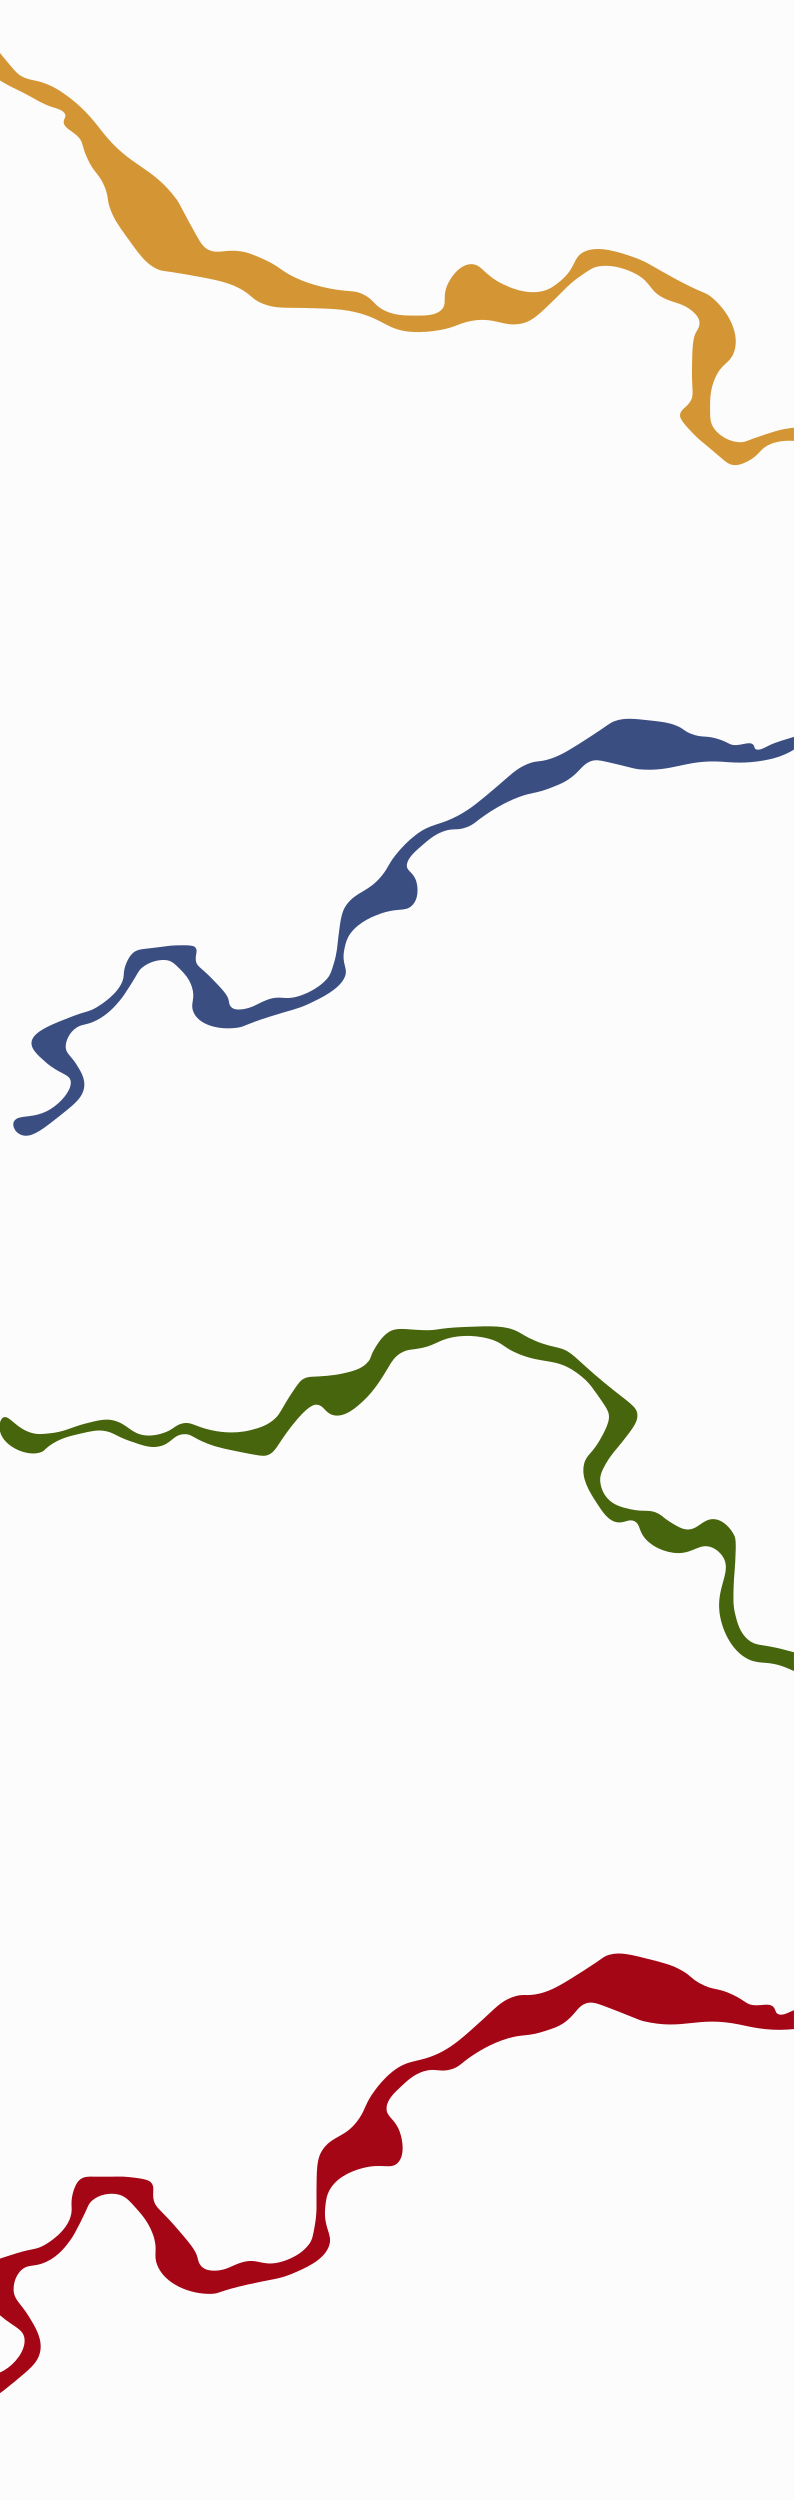
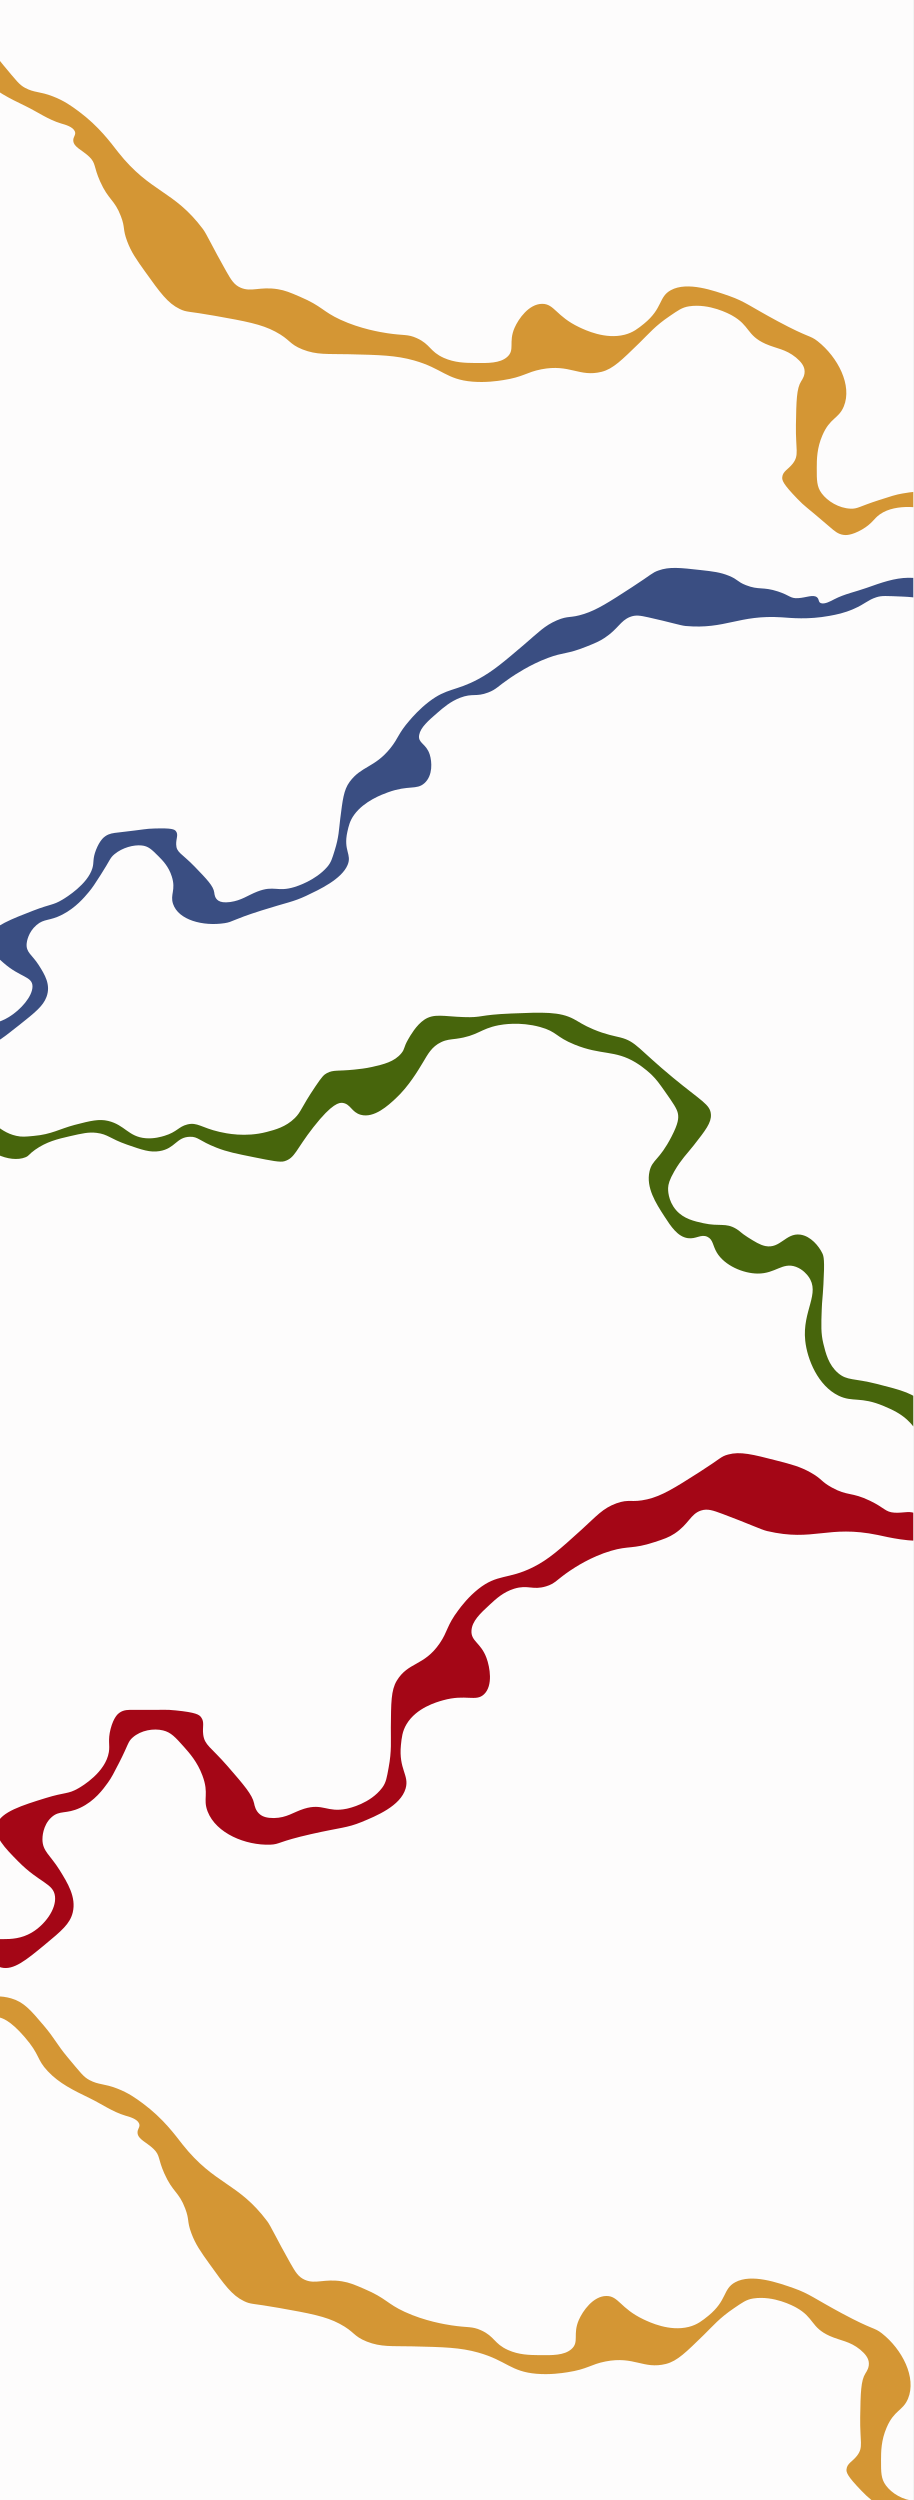
- <svg xmlns="http://www.w3.org/2000/svg" width="2487" height="7831" viewBox="0 0 2487 7831" fill="none">
+ <svg xmlns="http://www.w3.org/2000/svg" width="2487" height="6808" viewBox="0 0 2487 6808" fill="none">
  <g clip-path="url(#clip0_680_322)">
-     <rect width="2487" height="7831" fill="#FDFCFC" />
-     <path d="M-111.887 7452.95C-97.828 7429.38 -42.957 7458.08 13.678 7424.46C47.892 7404.19 80.667 7361.99 76.805 7326.22C72.823 7290.26 34.765 7289.92 -23.512 7230.74C-59.259 7194.57 -92.244 7160.85 -81.609 7129.69C-70.069 7095.8 -11.86 7077.9 51.436 7058.27C105.388 7041.56 111.46 7048.22 139.767 7032.08C150.848 7025.89 214.461 6987.97 223.438 6933.16C226.839 6912.31 220.085 6901.84 228.18 6869.95C236.603 6838.11 248.227 6828.63 252.59 6825.78C264.194 6817.65 276.453 6817.87 293.156 6818.1C382.067 6818.93 373.876 6816.31 406.497 6819.69C460.607 6825.22 469.447 6831.13 474.687 6838.34C484.565 6851.81 477.793 6864.23 480.357 6885.15C484.026 6914.66 500.876 6918.79 546.58 6971.31C591.473 7023.03 613.876 7049.05 618.873 7072.38C620.139 7078.46 622.717 7093 634.955 7102.8C642.963 7109.26 654.471 7112.89 672.991 7112.74C708.595 7112.03 725.367 7096.8 755.095 7087.44C806.607 7071.53 817.803 7098.51 870.93 7087.39C878.732 7085.74 935.13 7073.28 967.544 7030.52C978.713 7015.76 980.404 7001.89 985.287 6975.55C993.88 6929.77 991.09 6902.08 991.343 6866.28C992.03 6799.07 991.64 6765.02 1007.47 6738.7C1038.86 6687.03 1081.51 6699.53 1124.43 6636.86C1146.78 6604.15 1143.09 6589.27 1175.09 6546.78C1184.25 6534.4 1202.93 6510.21 1229.29 6489.22C1281.81 6447.39 1309.96 6463.53 1377.45 6430.25C1421.11 6408.58 1451.49 6380.98 1511.02 6327.11C1551.82 6290.02 1568.35 6269.36 1605.38 6255.75C1641.38 6242.82 1645.64 6254.93 1689.62 6244.75C1729.22 6235.58 1763.78 6214.01 1831.59 6170.68C1890.88 6132.93 1889.39 6128.32 1909.51 6122.86C1942.61 6113.69 1976.22 6122.26 2043.24 6139.55C2082.92 6149.74 2106.07 6155.86 2134.31 6171.68C2166.26 6189.59 2162.13 6196.01 2192.37 6212.65C2235.54 6236.51 2245.69 6224.28 2296.38 6248.8C2336.78 6268.36 2337.4 6279.39 2362.76 6281.14C2387.79 6282.83 2409.29 6273.54 2422.26 6286.32C2430.49 6294.5 2427.52 6303.63 2436.62 6308.57C2448.86 6315.18 2467.52 6305.62 2477.18 6300.9C2508.39 6286.05 2543 6283.33 2575.89 6274.3C2621.13 6261.96 2660.51 6251.07 2704.75 6256.42C2748.87 6261.57 2748.02 6276.76 2812.3 6287.06C2870.68 6296.45 2889.54 6286.75 2896.94 6282.18C2923.69 6265.46 2927.46 6236.93 2941.77 6237.13C2954.36 6237.4 2964.63 6260.2 2962.6 6280.41C2959.85 6309.6 2931.39 6333.29 2908.8 6344.09C2878.87 6358.63 2851.16 6354.17 2796.91 6344.74C2750.65 6336.73 2740.07 6329.03 2693.57 6320.65C2640.18 6311.19 2627.93 6307.78 2610.63 6311.66C2583.42 6318.04 2577.72 6330.28 2543.12 6343.09C2513.83 6354.03 2490.43 6355.79 2468.1 6357.37C2401.33 6362 2347.87 6348.32 2317.77 6341.97C2180.68 6313.65 2143.91 6361.12 2015.82 6331.17C2000.19 6327.57 1965.96 6311.15 1894.31 6284.4C1868.33 6274.81 1853.67 6269.51 1835.85 6275.33C1807.11 6284.84 1802.95 6312.3 1764 6338.06C1748.21 6348.4 1735.18 6352.95 1708.76 6361.47C1649.78 6380.93 1639.57 6370.6 1590.67 6385.06C1536.03 6401.16 1491.8 6430.64 1478.41 6439.67C1442.62 6463.91 1439.17 6474.14 1414.2 6481.72C1376.91 6493.1 1365.32 6476.49 1327.07 6488.23C1297.56 6497.45 1277.94 6515.61 1260.37 6531.9C1234.83 6555.54 1212.46 6576.3 1210.91 6602.31C1209.15 6631.66 1236.23 6634.67 1251.76 6676.63C1261.13 6702.14 1269.92 6751.97 1245.25 6775.57C1222.82 6797.16 1196.3 6774.37 1132.99 6792.16C1115.75 6797.06 1060.96 6812.45 1034.28 6856.78C1022.46 6876.49 1020.8 6894.06 1018.76 6914.28C1012.37 6980.43 1042.1 6995.8 1031.59 7032.2C1017.82 7080.05 951.118 7107.23 911.449 7123.63C871.66 7139.84 854.977 7138.26 774.462 7156.4C683.169 7177.08 689.81 7184.17 663.006 7185.23C595.979 7187.62 515.579 7154.63 492.37 7094.83C478.79 7059.57 497.163 7047.28 478.135 6996.71C464.454 6959.92 443.05 6935.91 427.958 6918.93C404.449 6892.57 392.634 6879.29 370.945 6874.08C345.402 6867.93 311.084 6873.38 288.439 6893.26C274.805 6905.11 277.002 6912.18 251.732 6961.44C237.612 6989.03 230.613 7002.92 220.57 7016.68C208.255 7033.78 184.717 7066.48 145.182 7084.92C106.599 7103 89.301 7090.39 67.018 7110.83C42.986 7132.68 42.478 7166.26 42.571 7170.98C42.861 7203.5 63.417 7212.92 89.209 7254.27C111.142 7289.64 135.125 7328.19 125.071 7369.88C117.566 7400.86 94.439 7419.99 48.601 7457.98C-1.568 7499.33 -36.198 7528.12 -69.69 7519.73C-101.748 7511.73 -123.86 7471.96 -112.631 7453.17L-111.887 7452.95Z" fill="#A40616" />
-     <path d="M46.065 3509.81C60.437 3489.95 105.628 3506.51 157.985 3474.29C189.61 3454.86 221.964 3418.48 221.831 3391C221.61 3363.39 188.499 3367.16 143.093 3327.2C115.23 3302.79 89.55 3279.99 101.626 3254.57C114.736 3226.93 167.043 3206.8 223.936 3184.79C272.429 3166.04 277.115 3170.59 303.224 3155.01C313.432 3149 372.255 3112.69 385.022 3069.01C389.866 3052.4 384.929 3044.95 394.859 3019.22C405.07 2993.5 416.048 2984.89 420.106 2982.2C430.945 2974.63 441.601 2973.5 456.126 2971.91C533.478 2963.13 526.582 2961.96 554.685 2961.13C601.307 2959.71 608.471 2963.38 612.383 2968.45C619.768 2977.91 612.75 2988.3 613.093 3004.35C613.623 3026.97 627.924 3028.4 662.982 3064.5C697.406 3100.06 714.565 3117.98 716.81 3135.63C717.363 3140.24 718.296 3151.3 728.067 3157.65C734.458 3161.83 744.152 3163.45 760.293 3161.36C791.363 3157.04 807.345 3143.38 834.078 3132.93C880.374 3115.07 887.687 3134.92 934.956 3120.62C941.9 3118.51 992.138 3102.81 1024.23 3066.04C1035.29 3053.35 1038.01 3042.35 1044.64 3021.3C1056.26 2984.7 1056.33 2963.4 1059.79 2935.46C1066.45 2882.99 1069.19 2856.49 1085.35 2834.29C1117.36 2790.67 1153.37 2795.9 1196.4 2742.49C1218.82 2714.61 1216.95 2703.41 1248.65 2666.89C1257.75 2656.26 1276.2 2635.42 1301.05 2616.26C1350.57 2578.08 1373.62 2587.68 1435.4 2554.58C1475.38 2533.06 1504.32 2508.32 1561.03 2460.01C1599.92 2426.77 1616.17 2408.91 1649.65 2394.37C1682.17 2380.47 1684.78 2389.46 1724 2376.86C1759.32 2365.51 1791.36 2345.04 1854.33 2304.06C1909.37 2268.34 1908.48 2264.91 1926.5 2258.52C1956.15 2247.86 1984.65 2250.98 2041.45 2257.36C2075.08 2261.1 2094.7 2263.41 2117.86 2272.75C2144.06 2283.33 2139.88 2288.78 2164.72 2298.54C2200.16 2312.56 2210.1 2301.96 2252.03 2315.7C2285.45 2326.66 2284.99 2335.2 2306.91 2333.87C2328.56 2332.54 2348.12 2323.02 2358.27 2331.61C2364.69 2337.11 2361.28 2344.54 2368.76 2347.43C2378.82 2351.29 2395.94 2341.86 2404.78 2337.15C2433.3 2322.26 2463.68 2316.48 2493.14 2305.95C2533.65 2291.54 2568.93 2278.87 2606.97 2278.35C2644.92 2277.69 2642.81 2289.62 2697.86 2290.84C2747.85 2291.97 2765.16 2282.41 2772.01 2278.06C2796.81 2262.19 2802.67 2239.55 2815.12 2238.19C2826.06 2237.06 2832.94 2253.74 2829.35 2269.72C2824.32 2292.77 2797.39 2314.26 2776.75 2325.07C2749.37 2339.58 2725.64 2339.04 2679.24 2337.44C2639.69 2336.1 2631.17 2331.22 2591.44 2329.61C2545.79 2327.9 2535.43 2326.53 2520.02 2331.39C2495.74 2339.25 2489.67 2349.4 2458.39 2363.06C2431.89 2374.69 2411.35 2378.54 2391.76 2382.14C2333.2 2392.83 2287.89 2387.83 2262.24 2386.07C2145.41 2378.53 2109.11 2419.44 2000.26 2409.66C1986.98 2408.51 1958.65 2399.34 1898.68 2386.07C1876.91 2381.36 1864.63 2378.78 1848.59 2385.2C1822.7 2395.67 1816.6 2417.51 1780.35 2441.73C1765.67 2451.46 1753.91 2456.39 1730.13 2465.83C1677.01 2487.26 1669.05 2480.29 1625.16 2496.74C1576.13 2515.09 1534.95 2542.77 1522.47 2551.23C1489.11 2573.91 1485.19 2582.26 1462.76 2590.81C1429.26 2603.64 1420.66 2591.92 1386.3 2605.12C1359.76 2615.44 1341.03 2631.68 1324.26 2646.25C1299.89 2667.38 1278.53 2685.94 1274.84 2706.38C1270.65 2729.45 1293.96 2728.93 1303.7 2759.99C1309.55 2778.89 1312.71 2816.81 1289.09 2837.83C1267.61 2857.04 1246.57 2842.08 1189.83 2862.66C1174.38 2868.3 1125.27 2886.12 1098.04 2923.5C1085.96 2940.12 1082.93 2954 1079.33 2969.98C1067.79 3022.23 1092.29 3031.07 1079.85 3060.56C1063.54 3099.32 1003 3127.59 966.969 3144.58C930.855 3161.43 916.47 3161.97 844.715 3184.65C763.346 3210.45 768.49 3215.27 745.052 3218.94C686.466 3227.91 619.43 3210.71 604.619 3166.55C595.976 3140.5 613.087 3128.97 601.084 3091.56C592.492 3064.33 576.02 3047.87 564.411 3036.23C546.319 3018.17 537.229 3009.08 518.812 3007.31C497.124 3005.22 466.746 3013.11 445.231 3031.01C432.287 3041.7 433.562 3046.98 407.108 3088.06C392.319 3111.07 384.969 3122.64 374.981 3134.43C362.712 3149.07 339.261 3177.06 303.168 3195.63C267.935 3213.81 254.01 3205.81 232.76 3224.11C209.858 3243.7 206.384 3269.93 206.038 3273.6C203.353 3298.93 220.404 3304.09 239.13 3333.6C255.036 3358.85 272.44 3386.36 259.92 3419.93C250.587 3444.88 228.719 3462.24 185.37 3496.72C137.946 3534.28 105.189 3560.4 76.781 3557.41C49.586 3554.57 33.921 3525.9 45.397 3510.07L46.065 3509.81Z" fill="#3A4E82" />
-     <path d="M2862.96 5426.83C2852.18 5436.57 2832.37 5426.27 2805.36 5421.64C2760.69 5413.86 2752 5430.97 2712 5429.36C2666.66 5427.43 2616.18 5402.33 2587.63 5366.71C2557.76 5329.45 2573.57 5308.2 2539.19 5271.24C2516.07 5246.41 2489.4 5235.2 2467.09 5225.66C2403.79 5198.95 2382.9 5216.16 2344.29 5197.55C2288.31 5170.53 2258.76 5098.71 2253.37 5047.51C2244.89 4966.08 2295.91 4918.91 2261.9 4872.72C2258.74 4868.44 2247.52 4853.66 2228.03 4846.54C2191.21 4833.23 2172.65 4865.17 2124.17 4864.96C2084.59 4864.78 2033.67 4843.14 2012.6 4807.67C2001.26 4788.64 2002.71 4772.55 1987.29 4765.02C1969.74 4756.34 1956.46 4771.73 1933.64 4768.51C1905.8 4764.58 1887.55 4736.42 1869.84 4709.05C1846.52 4673.07 1819.29 4630.65 1829.45 4586.34C1836.83 4554.06 1855.63 4557.47 1889.33 4491.91C1908 4455.77 1908.82 4441.75 1906.86 4429.98C1904.56 4416.35 1893.32 4400.45 1871.25 4368.98C1856.15 4347.54 1848.4 4336.66 1835.38 4323.91C1833.61 4322.17 1815.63 4304.74 1791.71 4290.16C1734.61 4255.55 1698.36 4271.01 1625.52 4241.47C1572.91 4220.1 1577.89 4206.36 1531.6 4193.55C1475.52 4178.05 1426.9 4187.13 1418.38 4188.73C1367.98 4198.52 1362.2 4217.62 1302.78 4225.56C1287.39 4227.59 1276.57 4227.78 1262.12 4234.68C1236.09 4246.93 1225.47 4268.04 1212.7 4289.32C1198.9 4312.36 1172.94 4355.94 1137.88 4388.33C1118.18 4406.69 1079.65 4442.5 1043.11 4432.59C1017.72 4425.67 1015.53 4402.96 993.565 4400.16C985.095 4399.11 965.928 4400.05 914.039 4466.33C865.866 4527.92 864.388 4550.23 835.033 4559.05C823.826 4562.48 800.354 4557.78 753.636 4548.42C704.224 4538.44 679.589 4533.69 650.18 4522.08C602.22 4503.33 600.449 4491.82 577.833 4492.42C540.643 4493.23 537.896 4524.58 495.091 4531.44C469.412 4535.78 447.676 4528.14 406.593 4513.85C358.938 4497.17 355.064 4485.63 323.693 4481.78C302.405 4479.13 284.768 4483.08 249.454 4491.21C218.324 4498.3 187.112 4505.81 156.16 4527.81C137.969 4540.75 140.662 4543.81 129.965 4548.24C87.707 4565.66 11.441 4532 0.212 4484.35C-3.803 4467.45 -0.651 4443.74 11.659 4439.45C30.542 4432.67 52.018 4478.22 105.083 4489.92C119.676 4493.26 130.659 4492.22 152.398 4490.09C201.019 4485.9 222.13 4471.19 263.875 4460.09C308.295 4448.5 330.831 4443.44 355.037 4449.2C400.754 4460.11 410.234 4492.48 457.302 4496.37C480.366 4498.31 500.29 4492.22 508.741 4489.71C542.852 4479.31 546.797 4464.89 570.435 4458.97C598.259 4452.02 608.602 4467.71 658.442 4479.12C675.954 4483.12 728.611 4494.51 786.606 4479.36C809.795 4473.34 839.17 4465.63 863.509 4441.45C880.865 4424.32 879.705 4414.51 918.773 4356.39C937.501 4328.48 942.728 4323.24 951.058 4318.93C968.554 4309.61 981.289 4314.08 1025.3 4309.5C1039.89 4307.95 1055.43 4306.4 1074.04 4302.22C1104.68 4295.24 1134.61 4288.33 1153.64 4264.93C1163.75 4252.58 1158.79 4250.34 1172.19 4226.98C1177.82 4217.17 1194.16 4188.27 1215.95 4173.71C1242.33 4155.99 1268.33 4164.61 1323.05 4166.47C1376.12 4168.4 1361.94 4160.49 1453.14 4156.72C1540.31 4153.13 1584.91 4151.57 1622.97 4171.83C1637.24 4179.31 1649.07 4188.46 1676.2 4199.77C1710.44 4214.27 1734.57 4218.02 1749.98 4221.99C1793.1 4232.97 1799.2 4253.68 1893.25 4331.38C1971.32 4395.88 1994.77 4404.35 1996.55 4431.63C1998.12 4453.97 1981.94 4474.69 1949.64 4515.93C1931.01 4539.64 1916.23 4553.13 1897.32 4585.67C1883.22 4610.2 1880.57 4621.58 1879.99 4631.88C1879.79 4635.39 1879 4666.29 1901.87 4692.4C1922.6 4716.24 1951.64 4722.44 1975.93 4727.78C2020.47 4737.53 2036.08 4725.78 2064.92 4742.82C2076.71 4749.73 2076.96 4753.34 2096.59 4765.83C2116.04 4778.05 2130.24 4787.07 2144.92 4789.99C2185.53 4798.17 2200.43 4753.62 2239.96 4758.89C2268.74 4762.82 2290.8 4790.73 2299.85 4809.46C2303.89 4817.71 2306.66 4827.67 2302.94 4894.54C2300.68 4935.55 2299.32 4936.57 2298.39 4962.11C2296.76 5005.93 2296.08 5027.76 2302.7 5055.47C2309.12 5081.81 2316.85 5113.55 2343 5135.97C2367.8 5156.97 2385.19 5149.4 2448.66 5165.48C2517.04 5182.91 2552.34 5191.87 2574.46 5220.69C2601.84 5256.27 2584.15 5289.75 2619.72 5318.09C2629.47 5325.88 2641.37 5331.04 2665.35 5341.64C2688.25 5351.76 2705.7 5357.31 2725.17 5363.32C2767.88 5376.43 2789.11 5383.06 2812.68 5386.01C2842.22 5389.66 2858.4 5387.15 2866.12 5398.24C2871.77 5406.64 2870.58 5420.13 2863.45 5426.72L2862.96 5426.83Z" fill="#47650C" />
+     <rect width="2487" height="6808" fill="#FDFCFC" />
+     <path d="M-38.877 5291.14C-24.818 5267.57 30.052 5296.27 86.688 5262.65C120.901 5242.37 153.677 5200.17 149.815 5164.4C145.832 5128.45 107.775 5128.1 49.498 5068.92C13.751 5032.75 -19.234 4999.03 -8.599 4967.87C2.941 4933.99 61.15 4916.09 124.446 4896.45C178.398 4879.75 184.469 4886.41 212.777 4870.27C223.858 4864.08 287.471 4826.15 296.448 4771.34C299.849 4750.5 293.094 4740.03 301.189 4708.13C309.613 4676.29 321.236 4666.82 325.6 4663.96C337.204 4655.83 349.463 4656.05 366.166 4656.29C455.076 4657.11 446.886 4654.5 479.507 4657.87C533.617 4663.4 542.457 4669.32 547.697 4676.52C557.575 4690 550.803 4702.41 553.367 4723.34C557.036 4752.85 573.886 4756.98 619.59 4809.5C664.483 4861.22 686.886 4887.24 691.883 4910.56C693.148 4916.65 695.727 4931.18 707.964 4940.99C715.973 4947.45 727.481 4951.08 746 4950.92C781.605 4950.22 798.377 4934.98 828.105 4925.62C879.617 4909.72 890.813 4936.69 943.94 4925.58C951.742 4923.93 1008.14 4911.47 1040.55 4868.71C1051.72 4853.95 1053.41 4840.07 1058.3 4813.74C1066.89 4767.96 1064.1 4740.26 1064.35 4704.46C1065.04 4637.26 1064.65 4603.21 1080.48 4576.89C1111.87 4525.22 1154.52 4537.72 1197.44 4475.05C1219.79 4442.33 1216.1 4427.46 1248.1 4384.97C1257.26 4372.59 1275.94 4348.39 1302.3 4327.41C1354.82 4285.58 1382.97 4301.72 1450.46 4268.43C1494.12 4246.76 1524.5 4219.17 1584.03 4165.29C1624.83 4128.21 1641.36 4107.55 1678.39 4093.94C1714.39 4081.01 1718.65 4093.11 1762.63 4082.94C1802.23 4073.76 1836.79 4052.2 1904.6 4008.87C1963.89 3971.11 1962.4 3966.5 1982.52 3961.04C2015.62 3951.87 2049.23 3960.45 2116.25 3977.74C2155.93 3987.93 2179.08 3994.04 2207.32 4009.86C2239.27 4027.77 2235.14 4034.2 2265.38 4050.84C2308.55 4074.69 2318.7 4062.47 2369.39 4086.99C2409.79 4106.54 2410.41 4117.58 2435.77 4119.32C2460.8 4121.01 2482.3 4111.73 2495.27 4124.51C2503.5 4132.68 2500.53 4141.81 2509.63 4146.76C2521.87 4153.37 2540.53 4143.81 2550.19 4139.08C2581.4 4124.23 2616.01 4121.52 2648.9 4112.49C2694.14 4100.15 2733.52 4089.26 2777.76 4094.6C2821.88 4099.76 2821.03 4114.94 2885.31 4125.25C2943.69 4134.63 2962.55 4124.94 2969.95 4120.36C2996.7 4103.64 3000.47 4075.12 3014.78 4075.32C3027.37 4075.59 3037.64 4098.38 3035.61 4118.6C3032.86 4147.79 3004.4 4171.47 2981.81 4182.27C2951.88 4196.82 2924.17 4192.35 2869.92 4182.93C2823.66 4174.92 2813.08 4167.22 2766.58 4158.83C2713.19 4149.38 2700.94 4145.96 2683.64 4149.84C2656.43 4156.22 2650.73 4168.47 2616.13 4181.28C2586.83 4192.21 2563.44 4193.97 2541.11 4195.56C2474.34 4200.18 2420.88 4186.51 2390.78 4180.16C2253.69 4151.84 2216.92 4199.31 2088.83 4169.35C2073.2 4165.75 2038.97 4149.34 1967.32 4122.58C1941.34 4113 1926.68 4107.7 1908.86 4113.52C1880.12 4123.03 1875.96 4150.48 1837.01 4176.25C1821.22 4186.59 1808.19 4191.13 1781.77 4199.65C1722.79 4219.12 1712.58 4208.78 1663.68 4223.25C1609.04 4239.34 1564.81 4268.83 1551.42 4277.86C1515.63 4302.09 1512.18 4312.33 1487.21 4319.9C1449.92 4331.28 1438.32 4314.68 1400.08 4326.42C1370.56 4335.64 1350.95 4353.8 1333.38 4370.09C1307.84 4393.73 1285.47 4414.49 1283.92 4440.5C1282.16 4469.84 1309.24 4472.86 1324.77 4514.81C1334.14 4540.33 1342.93 4590.15 1318.26 4613.75C1295.83 4635.35 1269.31 4612.56 1206 4630.34C1188.76 4635.24 1133.97 4650.64 1107.29 4694.97C1095.47 4714.67 1093.81 4732.25 1091.77 4752.46C1085.38 4818.61 1115.11 4833.99 1104.6 4870.39C1090.83 4918.23 1024.13 4945.41 984.459 4961.81C944.669 4978.02 927.987 4976.45 847.472 4994.59C756.179 5015.27 762.82 5022.35 736.016 5023.41C668.989 5025.81 588.589 4992.82 565.38 4933.02C551.799 4897.76 570.173 4885.46 551.145 4834.89C537.464 4798.11 516.059 4774.09 500.968 4757.11C477.459 4730.75 465.644 4717.48 443.955 4712.26C418.412 4706.12 384.094 4711.57 361.449 4731.44C347.814 4743.3 350.012 4750.37 324.742 4799.62C310.622 4827.22 303.622 4841.11 293.58 4854.86C281.264 4871.97 257.727 4904.67 218.192 4923.1C179.608 4941.19 162.311 4928.58 140.028 4949.01C115.996 4970.87 115.488 5004.44 115.581 5009.17C115.871 5041.69 136.427 5051.1 162.219 5092.46C184.151 5127.83 208.134 5166.38 198.081 5208.07C190.576 5239.04 167.449 5258.17 121.61 5296.16C71.442 5337.52 36.812 5366.31 3.32 5357.92C-28.738 5349.92 -50.851 5310.14 -39.621 5291.36L-38.877 5291.14Z" fill="#A40616" />
+     <path d="M-87.282 2804.84C-72.911 2784.97 -27.72 2801.53 24.637 2769.32C56.263 2749.88 88.616 2713.51 88.483 2686.03C88.262 2658.42 55.151 2662.18 9.745 2622.22C-18.118 2597.81 -43.798 2575.02 -31.722 2549.59C-18.612 2521.95 33.695 2501.83 90.589 2479.81C139.081 2461.06 143.767 2465.62 169.876 2450.03C180.085 2444.03 238.907 2407.72 251.674 2364.03C256.518 2347.42 251.582 2339.97 261.512 2314.25C271.723 2288.53 282.7 2279.91 286.759 2277.22C297.598 2269.65 308.254 2268.52 322.778 2266.94C400.13 2258.16 393.234 2256.99 421.337 2256.16C467.959 2254.73 475.123 2258.41 479.036 2263.47C486.42 2272.93 479.403 2283.33 479.746 2299.37C480.275 2321.99 494.576 2323.42 529.634 2359.52C564.058 2395.09 581.218 2413 583.463 2430.66C584.015 2435.27 584.948 2446.33 594.72 2452.67C601.111 2456.86 610.804 2458.47 626.946 2456.39C658.015 2452.06 673.997 2438.41 700.73 2427.96C747.026 2410.1 754.34 2429.94 801.608 2415.64C808.552 2413.53 858.791 2397.84 890.88 2361.06C901.939 2348.37 904.665 2337.38 911.296 2316.33C922.913 2279.72 922.984 2258.43 926.438 2230.49C933.105 2178.02 935.84 2151.51 952.002 2129.31C984.009 2085.7 1020.02 2090.92 1063.06 2037.51C1085.47 2009.64 1083.6 1998.43 1115.31 1961.91C1124.4 1951.29 1142.85 1930.44 1167.7 1911.29C1217.22 1873.11 1240.27 1882.71 1302.06 1849.6C1342.03 1828.08 1370.98 1803.34 1427.69 1755.03C1466.57 1721.79 1482.83 1703.93 1516.31 1689.39C1548.82 1675.5 1551.44 1684.48 1590.65 1671.89C1625.97 1660.54 1658.01 1640.06 1720.98 1599.09C1776.02 1563.37 1775.14 1559.93 1793.15 1553.54C1822.81 1542.88 1851.3 1546.01 1908.1 1552.38C1941.73 1556.12 1961.35 1558.43 1984.51 1567.77C2010.71 1578.35 2006.54 1583.8 2031.37 1593.56C2066.81 1607.59 2076.75 1596.98 2118.68 1610.72C2152.1 1621.69 2151.64 1630.23 2173.57 1628.9C2195.21 1627.56 2214.77 1618.04 2224.92 1626.63C2231.35 1632.14 2227.93 1639.57 2235.41 1642.46C2245.48 1646.31 2262.59 1636.88 2271.43 1632.17C2299.95 1617.29 2330.33 1611.51 2359.79 1600.97C2400.3 1586.56 2435.58 1573.9 2473.62 1573.37C2511.57 1572.72 2509.46 1584.64 2564.52 1585.86C2614.5 1586.99 2631.81 1577.43 2638.66 1573.08C2663.47 1557.21 2669.32 1534.57 2681.77 1533.21C2692.71 1532.09 2699.6 1548.77 2696 1564.74C2690.97 1587.79 2664.04 1609.28 2643.4 1620.1C2616.02 1634.61 2592.29 1634.06 2545.9 1632.47C2506.34 1631.12 2497.82 1626.24 2458.09 1624.63C2412.45 1622.92 2402.08 1621.56 2386.67 1626.42C2362.39 1634.28 2356.32 1644.43 2325.04 1658.08C2298.54 1669.71 2278 1673.57 2258.42 1677.17C2199.85 1687.85 2154.54 1682.86 2128.89 1681.1C2012.07 1673.55 1975.76 1714.46 1866.92 1704.68C1853.64 1703.53 1825.31 1694.36 1765.33 1681.1C1743.57 1676.38 1731.28 1673.8 1715.24 1680.23C1689.35 1690.69 1683.25 1712.54 1647 1736.75C1632.32 1746.49 1620.56 1751.41 1596.78 1760.86C1543.67 1782.28 1535.71 1775.31 1491.82 1791.77C1442.78 1810.11 1401.6 1837.79 1389.13 1846.25C1355.77 1868.94 1351.84 1877.28 1329.41 1885.83C1295.91 1898.66 1287.31 1886.94 1252.95 1900.15C1226.41 1910.47 1207.69 1926.71 1190.91 1941.27C1166.54 1962.41 1145.18 1980.96 1141.49 2001.41C1137.31 2024.47 1160.61 2023.96 1170.35 2055.02C1176.2 2073.92 1179.36 2111.83 1155.74 2132.85C1134.26 2152.06 1113.22 2137.11 1056.48 2157.68C1041.03 2163.33 991.922 2181.14 964.688 2218.53C952.615 2235.15 949.578 2249.03 945.981 2265C934.442 2317.25 958.938 2326.09 946.499 2355.59C930.189 2394.35 869.648 2422.61 833.622 2439.6C797.508 2456.46 783.122 2457 711.368 2479.67C629.999 2505.47 635.142 2510.3 611.704 2513.96C553.118 2522.94 486.082 2505.74 471.271 2461.57C462.628 2435.53 479.739 2423.99 467.736 2386.58C459.144 2359.35 442.673 2342.9 431.063 2331.26C412.972 2313.2 403.882 2304.1 385.465 2302.33C363.776 2300.25 333.398 2308.14 311.883 2326.03C298.939 2336.72 300.214 2342 273.76 2383.08C258.972 2406.09 251.622 2417.67 241.634 2429.45C229.364 2444.1 205.914 2472.08 169.82 2490.65C134.587 2508.84 120.662 2500.84 99.412 2519.14C76.51 2538.72 73.036 2564.95 72.69 2568.63C70.006 2593.95 87.056 2599.11 105.783 2628.62C121.688 2653.87 139.092 2681.39 126.572 2714.95C117.239 2739.9 95.371 2757.27 52.023 2791.74C4.599 2829.31 -28.159 2855.42 -56.567 2852.43C-83.762 2849.59 -99.426 2820.93 -87.95 2805.09L-87.282 2804.84Z" fill="#3A4E82" />
+     <path d="M2802.36 4030.08C2791.58 4039.82 2771.76 4029.51 2744.76 4024.89C2700.08 4017.11 2691.4 4034.21 2651.39 4032.61C2606.06 4030.67 2555.57 4005.57 2527.03 3969.95C2497.16 3932.7 2512.97 3911.44 2478.59 3874.49C2455.47 3849.66 2428.8 3838.45 2406.49 3828.9C2343.18 3802.2 2322.3 3819.4 2283.69 3800.8C2227.71 3773.78 2198.16 3701.95 2192.77 3650.76C2184.28 3569.33 2235.31 3522.16 2201.3 3475.96C2198.14 3471.69 2186.92 3456.91 2167.43 3449.78C2130.61 3436.47 2112.04 3468.42 2063.57 3468.2C2023.99 3468.03 1973.07 3446.38 1952 3410.92C1940.66 3391.89 1942.11 3375.79 1926.68 3368.26C1909.13 3359.58 1895.86 3374.98 1873.04 3371.75C1845.2 3367.82 1826.94 3339.66 1809.24 3312.3C1785.92 3276.32 1758.68 3233.89 1768.84 3189.59C1776.23 3157.3 1795.02 3160.72 1828.73 3095.16C1847.39 3059.02 1848.22 3044.99 1846.26 3033.22C1843.96 3019.59 1832.72 3003.7 1810.65 2972.22C1795.55 2950.78 1787.8 2939.91 1774.78 2927.16C1773 2925.42 1755.03 2907.98 1731.11 2893.4C1674.01 2858.8 1637.75 2874.26 1564.92 2844.71C1512.3 2823.35 1517.29 2809.61 1471 2796.8C1414.92 2781.3 1366.29 2790.37 1357.78 2791.98C1307.38 2801.76 1301.6 2820.87 1242.18 2828.81C1226.79 2830.83 1215.97 2831.02 1201.51 2837.93C1175.49 2850.18 1164.86 2871.29 1152.1 2892.57C1138.29 2915.61 1112.33 2959.19 1077.28 2991.57C1057.57 3009.94 1019.04 3045.75 982.509 3035.83C957.12 3028.91 954.924 3006.21 932.962 3003.4C924.491 3002.35 905.325 3003.29 853.435 3069.58C805.262 3131.16 803.785 3153.47 774.43 3162.3C763.223 3165.73 739.751 3161.02 693.032 3151.66C643.62 3141.69 618.986 3136.94 589.577 3125.32C541.617 3106.58 539.845 3095.07 517.229 3095.67C480.039 3096.48 477.293 3127.83 434.487 3134.68C408.808 3139.02 387.072 3131.38 345.989 3117.1C298.335 3100.42 294.461 3088.87 263.09 3085.02C241.802 3082.37 224.165 3086.33 188.85 3094.46C157.72 3101.54 126.508 3109.06 95.556 3131.06C77.365 3143.99 80.058 3147.05 69.361 3151.49C27.103 3168.91 -49.162 3135.24 -60.392 3087.6C-64.406 3070.69 -61.255 3046.99 -48.945 3042.7C-30.062 3035.92 -8.585 3081.47 44.48 3093.17C59.073 3096.51 70.055 3095.47 91.794 3093.34C140.416 3089.15 161.526 3074.44 203.272 3063.34C247.691 3051.75 270.227 3046.69 294.433 3052.45C340.151 3063.36 349.631 3095.72 396.698 3099.61C419.762 3101.56 439.686 3095.46 448.137 3092.95C482.249 3082.55 486.193 3068.14 509.832 3062.22C537.655 3055.27 547.998 3070.96 597.839 3082.36C615.35 3086.37 668.008 3097.75 726.002 3082.6C749.192 3076.59 778.567 3068.88 802.906 3044.69C820.262 3027.57 819.101 3017.76 858.17 2959.64C876.897 2931.73 882.125 2926.49 890.454 2922.17C907.95 2912.86 920.685 2917.32 964.694 2912.74C979.288 2911.2 994.822 2909.64 1013.44 2905.47C1044.08 2898.49 1074 2891.57 1093.04 2868.17C1103.14 2855.83 1098.19 2853.59 1111.58 2830.23C1117.22 2820.42 1133.56 2791.51 1155.35 2776.96C1181.72 2759.24 1207.72 2767.85 1262.45 2769.72C1315.52 2771.65 1301.33 2763.74 1392.53 2759.96C1479.71 2756.38 1524.31 2754.82 1562.37 2775.07C1576.64 2782.56 1588.47 2791.7 1615.59 2803.02C1649.84 2817.52 1673.96 2821.26 1689.37 2825.23C1732.5 2836.21 1738.59 2856.93 1832.64 2934.63C1910.71 2999.12 1934.16 3007.6 1935.95 3034.87C1937.51 3057.21 1921.34 3077.94 1889.03 3119.17C1870.41 3142.89 1855.63 3156.38 1836.71 3188.91C1822.62 3213.44 1819.96 3224.82 1819.39 3235.13C1819.18 3238.63 1818.4 3269.54 1841.27 3295.65C1862 3319.49 1891.04 3325.69 1915.33 3331.03C1959.86 3340.77 1975.48 3329.03 2004.32 3346.06C2016.11 3352.98 2016.35 3356.59 2035.99 3369.08C2055.43 3381.3 2069.64 3390.32 2084.31 3393.24C2124.93 3401.42 2139.82 3356.87 2179.36 3362.14C2208.14 3366.06 2230.19 3393.98 2239.25 3412.71C2243.29 3420.96 2246.06 3430.92 2242.34 3497.79C2240.08 3538.8 2238.71 3539.82 2237.78 3565.36C2236.16 3609.17 2235.47 3631 2242.1 3658.72C2248.52 3685.06 2256.24 3716.8 2282.4 3739.22C2307.19 3760.21 2324.59 3752.65 2388.06 3768.73C2456.43 3786.15 2491.74 3795.12 2513.86 3823.94C2541.24 3859.52 2523.55 3892.99 2559.11 3921.34C2568.87 3929.12 2580.77 3934.29 2604.75 3944.88C2627.64 3955.01 2645.09 3960.56 2664.56 3966.57C2707.28 3979.67 2728.51 3986.31 2752.08 3989.26C2781.61 3992.91 2797.8 3990.4 2805.51 4001.49C2811.16 4009.89 2809.97 4023.38 2802.85 4029.97L2802.36 4030.08Z" fill="#47650C" />
    <path d="M3028.93 1259.91C3001.14 1267.06 2978.05 1210.16 2909.47 1195.87C2868.08 1187.22 2812.3 1194.93 2790.05 1222.65C2767.76 1250.58 2797.62 1276.3 2801.84 1356.89C2804.52 1406.24 2806.75 1452.01 2776.29 1466.79C2743.19 1482.88 2684.5 1456.49 2620.55 1427.91C2566.07 1403.54 2565.98 1394.79 2532.17 1387.18C2519.03 1384.12 2441.89 1368.18 2396.02 1400.69C2378.58 1413.06 2376.52 1424.94 2347.55 1441.93C2318.37 1458.67 2302.47 1457.54 2297 1456.63C2282.07 1454.57 2272.53 1446.21 2259.49 1434.87C2189.76 1374.77 2194.39 1382.09 2170.98 1357.88C2132.1 1317.78 2129.29 1307.7 2130.25 1299.13C2131.97 1283.05 2146.11 1278.86 2158.88 1262.44C2176.86 1239.25 2166.45 1225.07 2167.47 1157.57C2168.55 1091.17 2169.24 1057.89 2181.79 1038.16C2185.1 1033.03 2193.34 1021.1 2190.6 1006.01C2188.84 996.114 2182.31 985.856 2167.55 973.57C2138.89 950.232 2114.85 949.711 2084.72 936.386C2032.73 913.082 2042.96 886.632 1993.09 858.878C1985.75 854.815 1932.33 825.817 1876.45 834.168C1857.17 837.062 1846.02 845.678 1823.53 860.913C1784.35 887.332 1766.96 908.66 1741.43 933.648C1693.35 980.409 1669.57 1004.6 1638.43 1012.5C1577.05 1027.79 1552.16 990.455 1473.88 1005.76C1433.07 1013.79 1425.46 1026.71 1370.1 1035.15C1354.1 1037.72 1322.21 1042.22 1286.51 1039.31C1215.38 1033.55 1204.54 1003.36 1127.62 981.573C1077.77 967.575 1034.22 966.636 949.029 964.637C890.522 963.383 862.838 966.838 823.923 951.61C786.311 936.6 791.504 925.243 749.526 902.955C711.72 882.892 669.131 874.909 584.85 859.966C511.252 846.806 509.175 851.044 489.398 841.412C456.734 825.7 436.221 797.173 395.454 740.162C371.285 706.441 357.298 686.643 346.16 656.626C333.565 622.654 341.378 620.902 329.232 588.97C311.967 543.304 295.296 545.105 272.552 493.941C254.438 453.154 261.757 444.99 242.934 426.786C224.335 408.838 200.765 400.974 199.546 383.308C198.821 372.055 207.635 367.633 203.935 358.066C198.928 345.224 177.408 339.449 166.424 336.305C131.238 325.848 101.953 304.587 69.55 288.919C25.042 267.3 -13.804 248.592 -45.006 215.224C-76.245 182.069 -64.835 171.968 -108.383 121.697C-147.904 76.027 -169.685 70.208 -178.768 68.473C-211.752 62.312 -234.911 79.837 -246.091 70.113C-255.855 61.498 -247.852 38.604 -231.943 25.762C-209.121 7.089 -169.854 9.497 -144.349 17.029C-110.392 26.845 -91.639 48.53 -55.397 91.47C-24.487 128.063 -21.564 140.556 9.271 177.573C44.805 219.958 52.079 230.558 68.505 239.413C94.541 253.145 107.708 248.358 144.128 262.515C175.036 274.441 194.784 288.87 213.562 302.701C269.638 344.15 302.237 389.538 321.553 414.154C409.931 525.825 472.59 517.077 552.698 623.875C562.506 636.863 577.968 671.313 615.698 738.076C629.469 762.203 637.305 775.735 655.517 783.577C684.974 796.135 707.688 779.627 756.714 787.593C776.519 790.899 790.037 796.43 816.963 808.128C877.369 833.929 878.135 848.027 927.035 870.597C981.634 895.865 1037.47 904.75 1054.45 907.366C1099.9 914.299 1109.87 909.414 1134.97 920.808C1172.51 937.771 1169.93 957.204 1208.48 974.554C1238.35 987.835 1266.71 988.203 1292.13 988.518C1329.05 989.006 1361.43 989.391 1381.05 972.148C1403.2 952.708 1383.93 932.465 1401.32 892.585C1411.96 868.386 1440.26 827.489 1476.47 827.422C1509.48 827.258 1514.33 861.029 1576.98 890.914C1594.07 899.007 1648.3 924.867 1700.76 911.577C1724.05 905.643 1737.8 894.405 1753.71 881.563C1805.56 839.359 1792.93 808.656 1826.99 790.113C1871.73 765.712 1943.7 791.262 1986.68 806.294C2029.61 821.538 2041.69 833.813 2118.2 874.962C2205.02 921.544 2204.78 912.118 2226.73 929.316C2281.43 972.499 2321.67 1049.5 2297.72 1107.06C2283.52 1140.92 2260.29 1137.27 2239.56 1185.54C2224.36 1220.54 2224.29 1251.75 2224.22 1273.78C2224.16 1308.04 2224.11 1325.28 2237.57 1343.46C2253.42 1364.88 2284.42 1384.02 2316.39 1385.21C2335.56 1386.01 2338.82 1379.57 2393.65 1361.88C2424.34 1351.94 2439.7 1346.86 2457.38 1343.92C2479.22 1340.14 2520.96 1332.92 2565.27 1346.43C2608.57 1359.56 2613.33 1380 2645.41 1380.55C2679.88 1381.28 2704.03 1358.03 2707.3 1354.65C2730.08 1331.6 2720.48 1311.23 2729.34 1264.9C2737.02 1225.36 2745.33 1182.22 2782.77 1159.66C2810.62 1142.92 2842.44 1144.96 2905.57 1148.95C2974.5 1153.47 3022.25 1156.42 3042.8 1184.73C3062.5 1211.81 3051.85 1254.57 3029.67 1260.25L3028.93 1259.91Z" fill="#D49634" />
+     <path d="M3203.93 6684.91C3176.14 6692.06 3153.05 6635.16 3084.47 6620.87C3043.08 6612.22 2987.3 6619.93 2965.05 6647.65C2942.76 6675.58 2972.62 6701.3 2976.84 6781.89C2979.52 6831.24 2981.75 6877.01 2951.29 6891.79C2918.19 6907.88 2859.5 6881.49 2795.55 6852.91C2741.07 6828.54 2740.98 6819.79 2707.17 6812.18C2694.03 6809.12 2616.89 6793.18 2571.02 6825.69C2553.58 6838.06 2551.52 6849.94 2522.55 6866.93C2493.37 6883.67 2477.47 6882.54 2472 6881.63C2457.07 6879.57 2447.53 6871.21 2434.49 6859.87C2364.76 6799.77 2369.39 6807.09 2345.98 6782.88C2307.1 6742.78 2304.29 6732.7 2305.25 6724.13C2306.97 6708.05 2321.11 6703.86 2333.88 6687.44C2351.86 6664.25 2341.45 6650.07 2342.47 6582.57C2343.55 6516.17 2344.24 6482.89 2356.79 6463.16C2360.1 6458.03 2368.34 6446.1 2365.6 6431.01C2363.84 6421.11 2357.31 6410.86 2342.55 6398.57C2313.89 6375.23 2289.85 6374.71 2259.72 6361.39C2207.73 6338.08 2217.96 6311.63 2168.09 6283.88C2160.75 6279.82 2107.33 6250.82 2051.45 6259.17C2032.17 6262.06 2021.02 6270.68 1998.53 6285.91C1959.35 6312.33 1941.96 6333.66 1916.43 6358.65C1868.35 6405.41 1844.57 6429.6 1813.43 6437.5C1752.05 6452.79 1727.16 6415.45 1648.88 6430.76C1608.07 6438.79 1600.46 6451.71 1545.1 6460.15C1529.1 6462.72 1497.21 6467.22 1461.51 6464.31C1390.38 6458.55 1379.54 6428.36 1302.62 6406.57C1252.77 6392.57 1209.22 6391.64 1124.03 6389.64C1065.52 6388.38 1037.84 6391.84 998.923 6376.61C961.311 6361.6 966.504 6350.24 924.526 6327.96C886.72 6307.89 844.131 6299.91 759.85 6284.97C686.252 6271.81 684.175 6276.04 664.398 6266.41C631.734 6250.7 611.221 6222.17 570.454 6165.16C546.285 6131.44 532.298 6111.64 521.16 6081.63C508.565 6047.65 516.378 6045.9 504.232 6013.97C486.967 5968.3 470.296 5970.11 447.552 5918.94C429.438 5878.15 436.757 5869.99 417.934 5851.79C399.335 5833.84 375.765 5825.97 374.546 5808.31C373.821 5797.05 382.635 5792.63 378.935 5783.07C373.928 5770.22 352.408 5764.45 341.424 5761.31C306.238 5750.85 276.953 5729.59 244.55 5713.92C200.042 5692.3 161.196 5673.59 129.994 5640.22C98.755 5607.07 110.165 5596.97 66.617 5546.7C27.096 5501.03 5.315 5495.21 -3.768 5493.47C-36.752 5487.31 -59.911 5504.84 -71.091 5495.11C-80.855 5486.5 -72.852 5463.6 -56.943 5450.76C-34.121 5432.09 5.146 5434.5 30.651 5442.03C64.608 5451.85 83.361 5473.53 119.603 5516.47C150.513 5553.06 153.435 5565.56 184.271 5602.57C219.805 5644.96 227.079 5655.56 243.505 5664.41C269.541 5678.15 282.708 5673.36 319.128 5687.51C350.036 5699.44 369.784 5713.87 388.562 5727.7C444.638 5769.15 477.237 5814.54 496.553 5839.15C584.931 5950.83 647.59 5942.08 727.698 6048.87C737.506 6061.86 752.968 6096.31 790.698 6163.08C804.469 6187.2 812.305 6200.73 830.517 6208.58C859.974 6221.14 882.688 6204.63 931.714 6212.59C951.519 6215.9 965.037 6221.43 991.963 6233.13C1052.37 6258.93 1053.13 6273.03 1102.04 6295.6C1156.63 6320.86 1212.47 6329.75 1229.45 6332.37C1274.9 6339.3 1284.87 6334.41 1309.97 6345.81C1347.51 6362.77 1344.93 6382.2 1383.48 6399.55C1413.35 6412.83 1441.71 6413.2 1467.13 6413.52C1504.05 6414.01 1536.43 6414.39 1556.05 6397.15C1578.2 6377.71 1558.93 6357.46 1576.32 6317.59C1586.96 6293.39 1615.26 6252.49 1651.47 6252.42C1684.48 6252.26 1689.33 6286.03 1751.98 6315.91C1769.07 6324.01 1823.3 6349.87 1875.76 6336.58C1899.05 6330.64 1912.8 6319.4 1928.71 6306.56C1980.56 6264.36 1967.93 6233.66 2001.99 6215.11C2046.73 6190.71 2118.7 6216.26 2161.68 6231.29C2204.61 6246.54 2216.69 6258.81 2293.2 6299.96C2380.02 6346.54 2379.78 6337.12 2401.73 6354.32C2456.43 6397.5 2496.67 6474.5 2472.72 6532.06C2458.52 6565.92 2435.29 6562.27 2414.56 6610.54C2399.36 6645.54 2399.29 6676.75 2399.22 6698.78C2399.16 6733.04 2399.11 6750.28 2412.57 6768.46C2428.42 6789.88 2459.42 6809.02 2491.39 6810.21C2510.56 6811.01 2513.82 6804.57 2568.65 6786.88C2599.34 6776.94 2614.7 6771.86 2632.38 6768.92C2654.22 6765.14 2695.96 6757.92 2740.27 6771.43C2783.57 6784.56 2788.33 6805 2820.41 6805.55C2854.88 6806.28 2879.03 6783.03 2882.3 6779.65C2905.08 6756.6 2895.48 6736.23 2904.34 6689.9C2912.02 6650.36 2920.33 6607.22 2957.77 6584.66C2985.62 6567.92 3017.44 6569.96 3080.57 6573.95C3149.5 6578.47 3197.25 6581.42 3217.8 6609.73C3237.5 6636.81 3226.85 6679.57 3204.67 6685.25L3203.93 6684.91Z" fill="#D49634" />
  </g>
  <defs>
    <clipPath id="clip0_680_322">
-       <rect width="2487" height="7831" fill="white" />
+       <rect width="2487" height="6808" fill="white" />
    </clipPath>
  </defs>
</svg>
